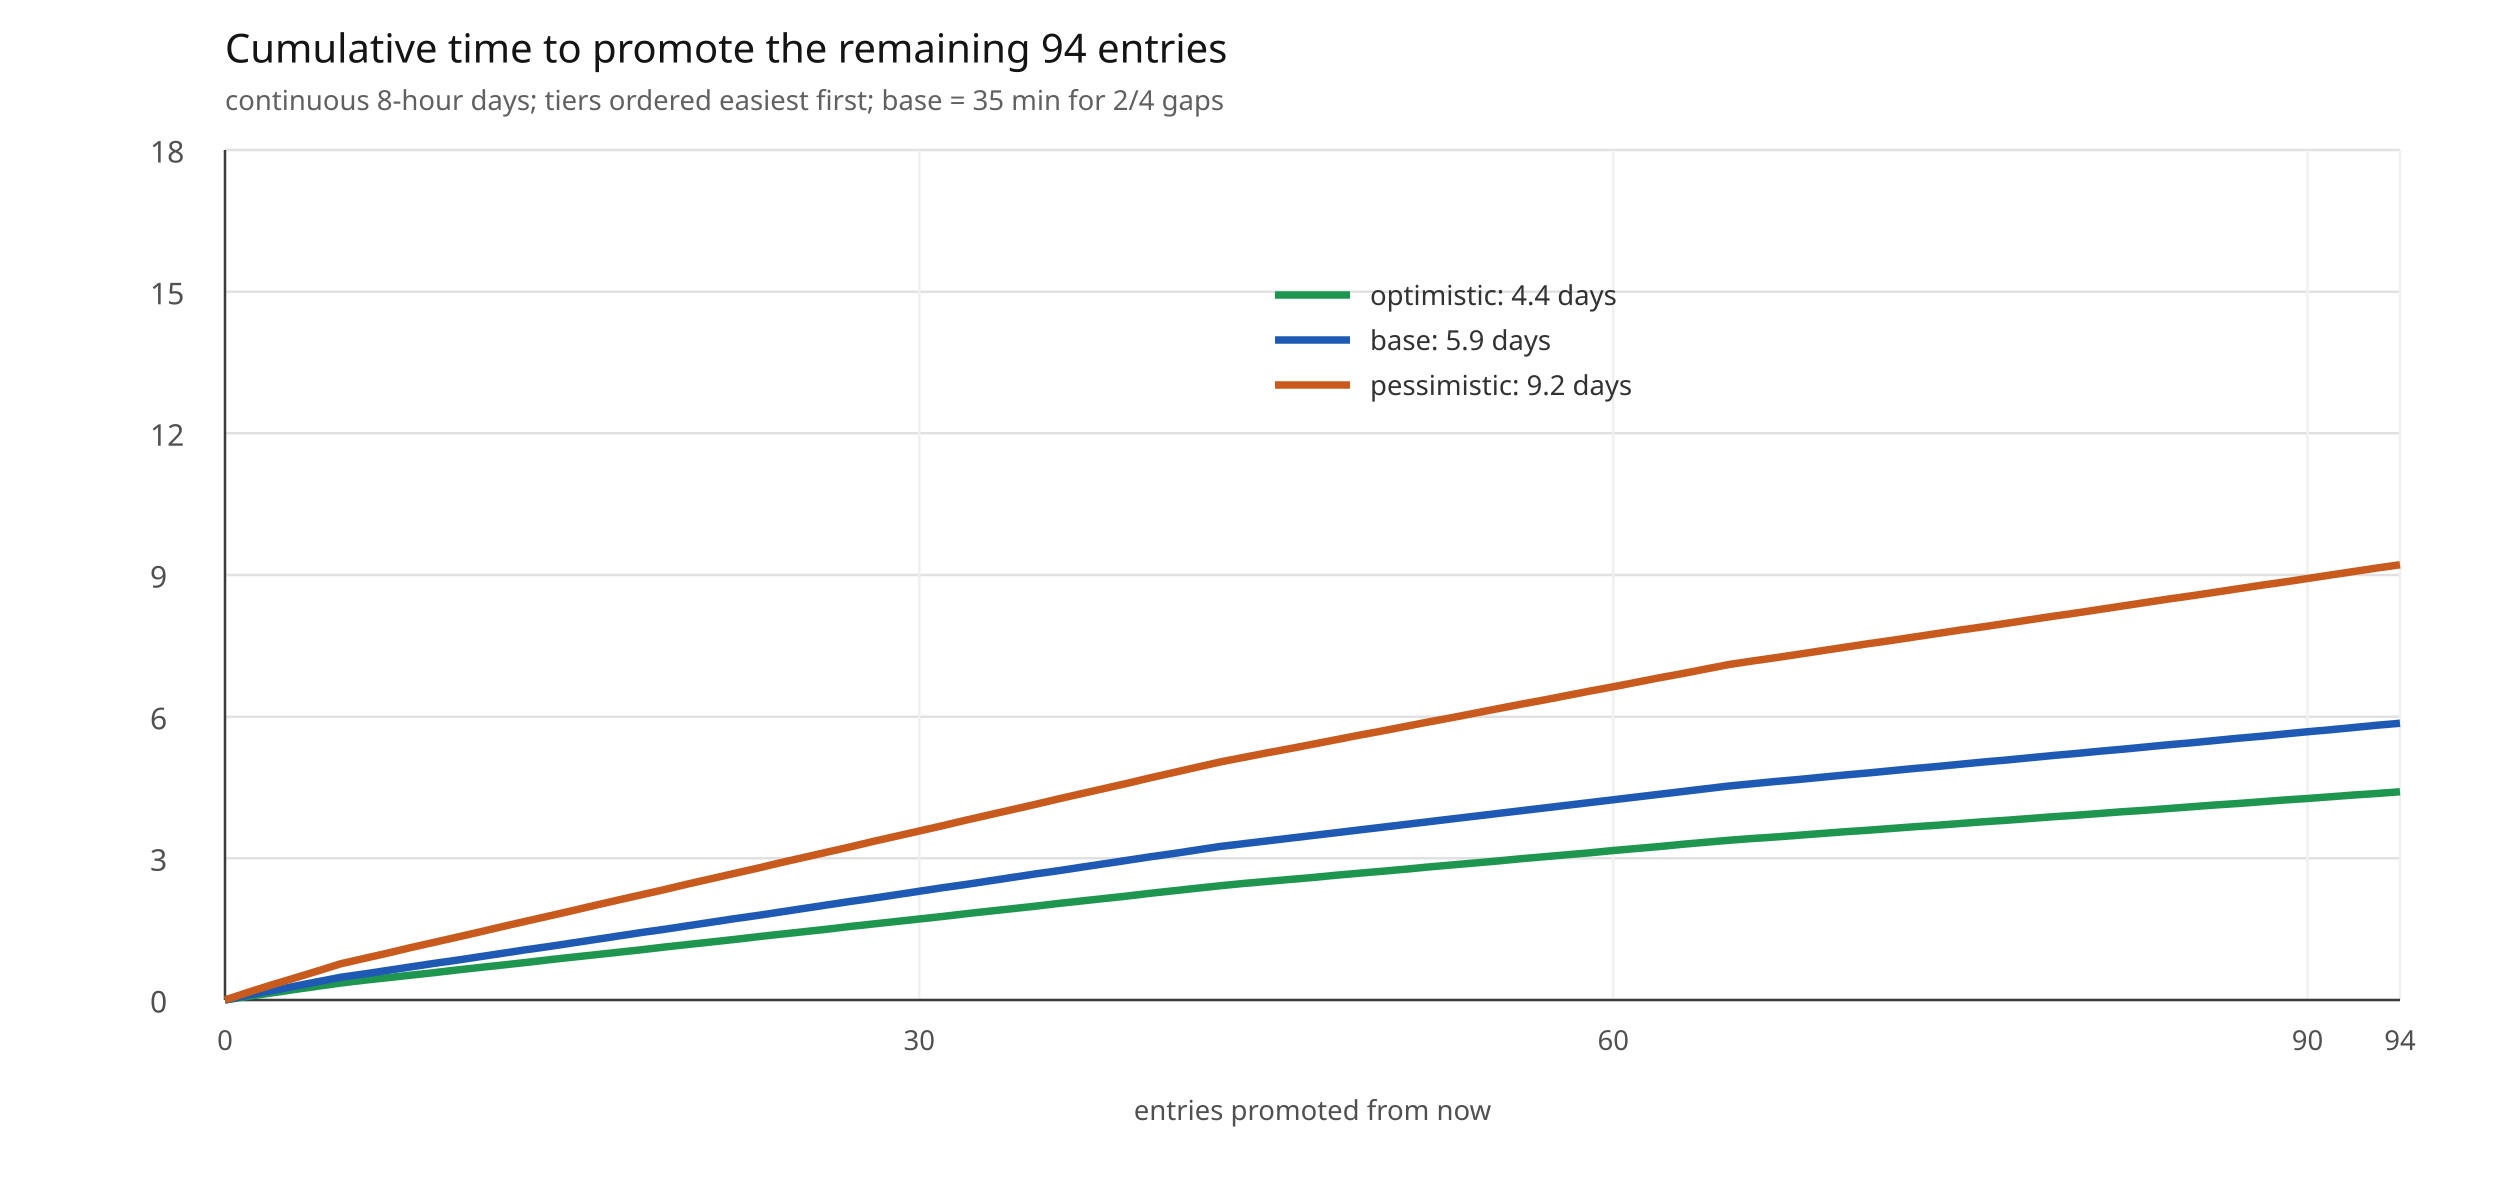
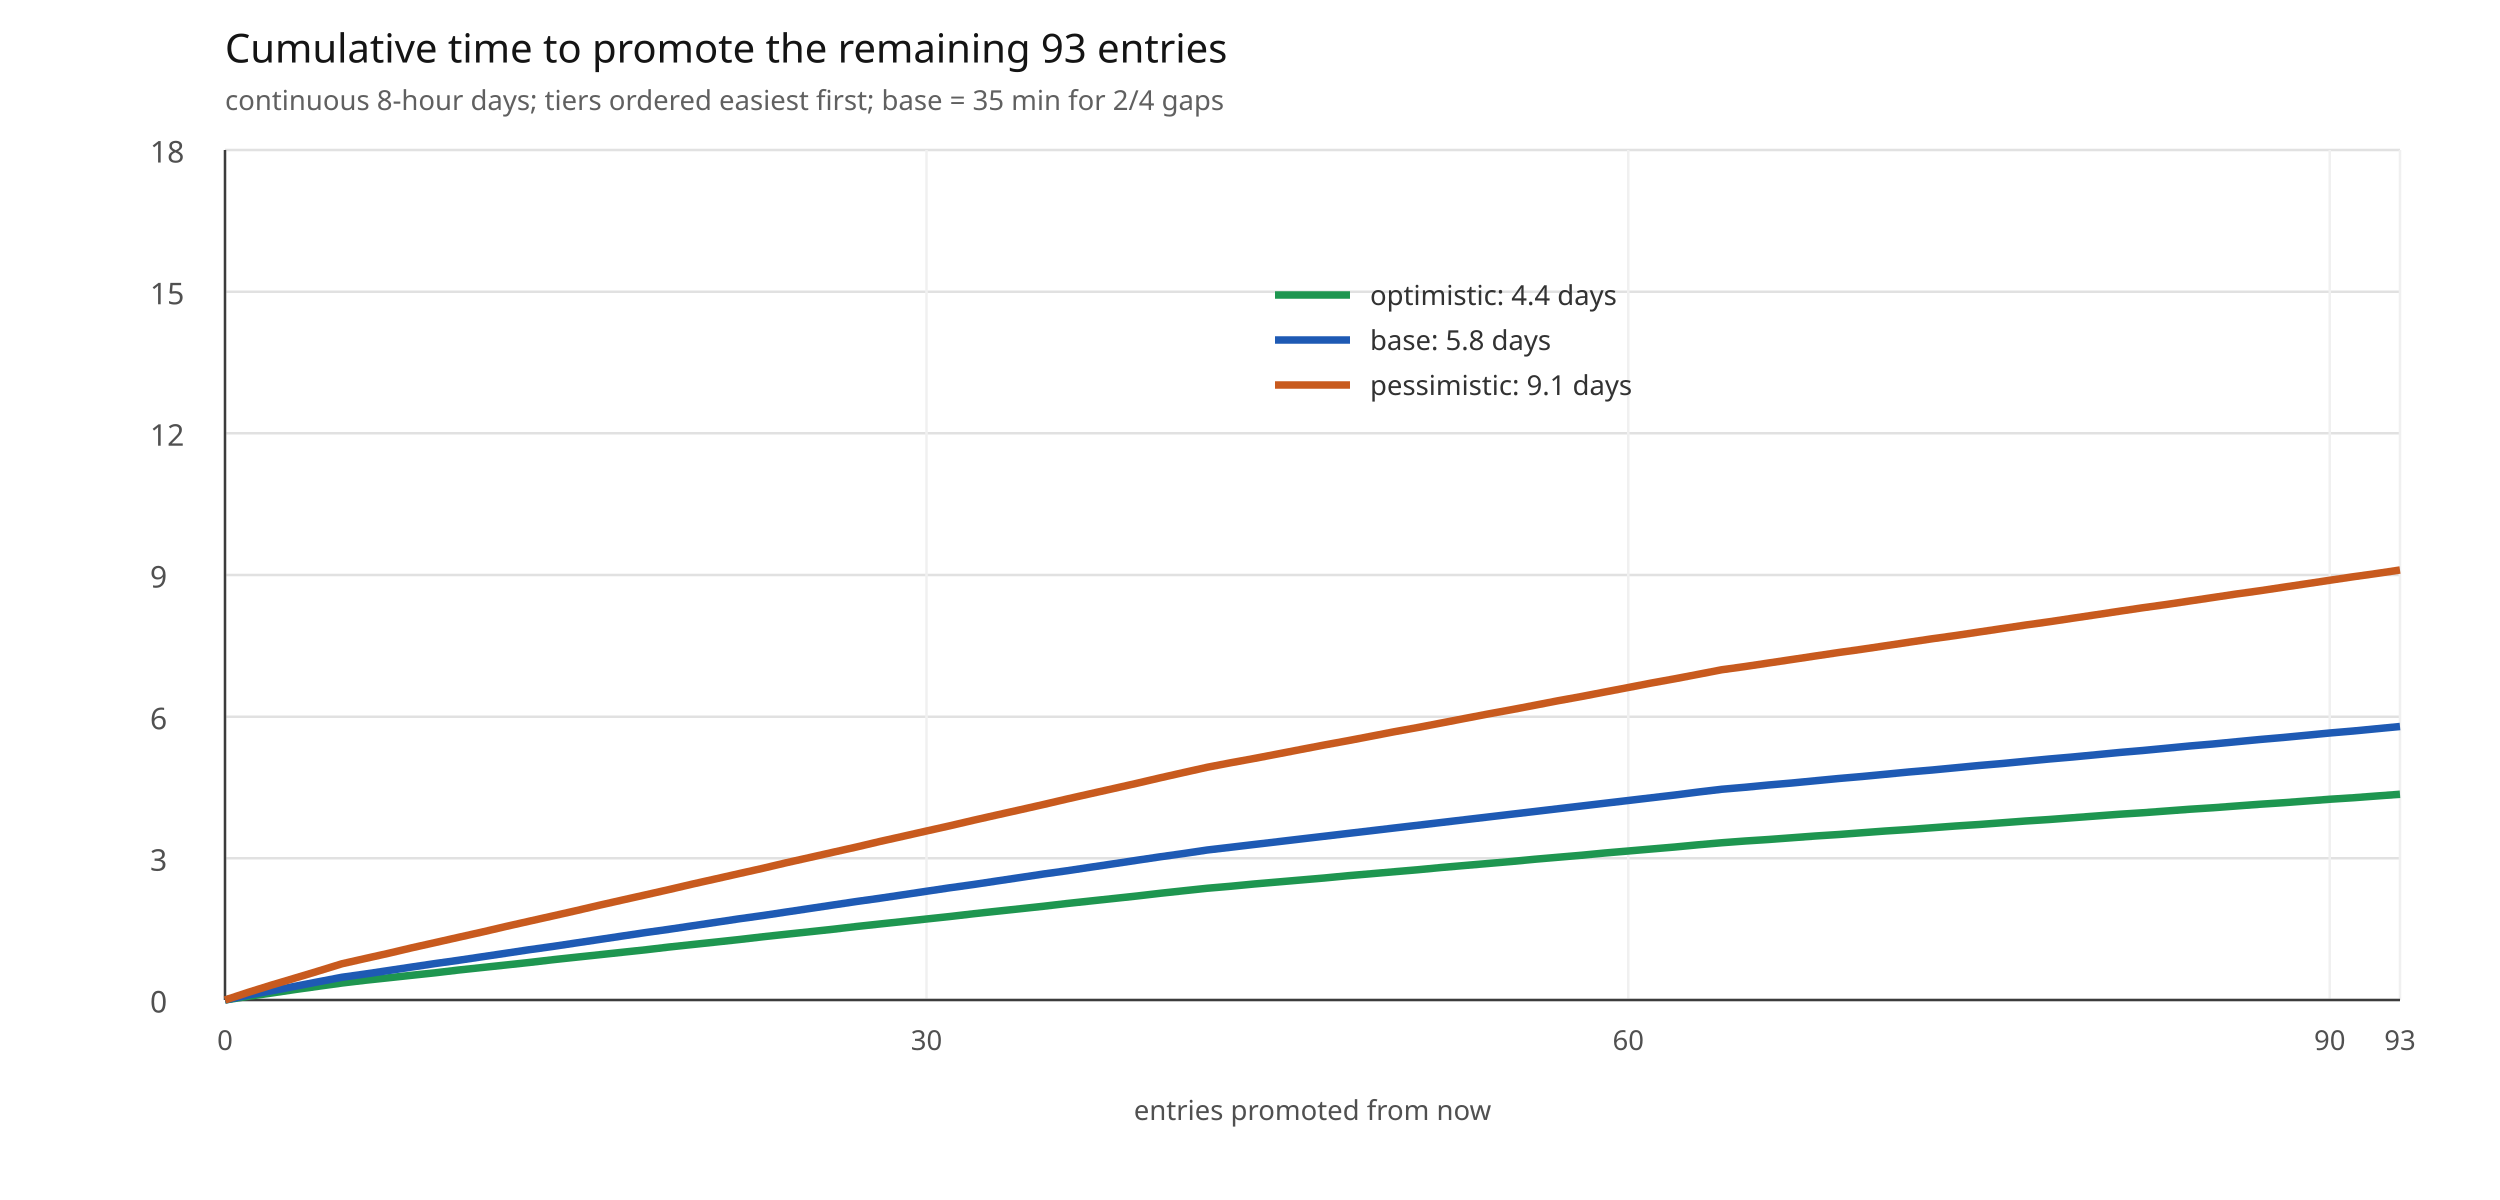
<svg xmlns="http://www.w3.org/2000/svg" width="1000" height="480" viewBox="0 0 1000 480">
  <rect width="100%" height="100%" fill="white" />
  <line x1="90" y1="400.0" x2="960" y2="400.0" stroke="#e1e1e1" />
  <text x="60" y="405.0" font-family="Verdana" font-size="12" fill="#505050">0</text>
  <line x1="90" y1="343.3" x2="960" y2="343.3" stroke="#e1e1e1" />
  <text x="60" y="348.3" font-family="Verdana" font-size="12" fill="#505050">3</text>
  <line x1="90" y1="286.7" x2="960" y2="286.7" stroke="#e1e1e1" />
  <text x="60" y="291.7" font-family="Verdana" font-size="12" fill="#505050">6</text>
  <line x1="90" y1="230.0" x2="960" y2="230.0" stroke="#e1e1e1" />
  <text x="60" y="235.0" font-family="Verdana" font-size="12" fill="#505050">9</text>
  <line x1="90" y1="173.3" x2="960" y2="173.3" stroke="#e1e1e1" />
  <text x="60" y="178.3" font-family="Verdana" font-size="12" fill="#505050">12</text>
  <line x1="90" y1="116.7" x2="960" y2="116.7" stroke="#e1e1e1" />
  <text x="60" y="121.7" font-family="Verdana" font-size="12" fill="#505050">15</text>
  <line x1="90" y1="60.0" x2="960" y2="60.0" stroke="#e1e1e1" />
  <text x="60" y="65.0" font-family="Verdana" font-size="12" fill="#505050">18</text>
  <line x1="90.0" y1="60" x2="90.0" y2="400" stroke="#f0f0f0" />
  <text x="90.0" y="420" text-anchor="middle" font-family="Verdana" font-size="11" fill="#505050">0</text>
-   <line x1="367.7" y1="60" x2="367.7" y2="400" stroke="#f0f0f0" />
-   <text x="367.7" y="420" text-anchor="middle" font-family="Verdana" font-size="11" fill="#505050">30</text>
-   <line x1="645.3" y1="60" x2="645.3" y2="400" stroke="#f0f0f0" />
-   <text x="645.3" y="420" text-anchor="middle" font-family="Verdana" font-size="11" fill="#505050">60</text>
-   <line x1="923.0" y1="60" x2="923.0" y2="400" stroke="#f0f0f0" />
-   <text x="923.0" y="420" text-anchor="middle" font-family="Verdana" font-size="11" fill="#505050">90</text>
+   <line x1="370.6" y1="60" x2="370.6" y2="400" stroke="#f0f0f0" />
+   <text x="370.6" y="420" text-anchor="middle" font-family="Verdana" font-size="11" fill="#505050">30</text>
+   <line x1="651.3" y1="60" x2="651.3" y2="400" stroke="#f0f0f0" />
+   <text x="651.3" y="420" text-anchor="middle" font-family="Verdana" font-size="11" fill="#505050">60</text>
+   <line x1="931.9" y1="60" x2="931.9" y2="400" stroke="#f0f0f0" />
+   <text x="931.9" y="420" text-anchor="middle" font-family="Verdana" font-size="11" fill="#505050">90</text>
  <line x1="960.0" y1="60" x2="960.0" y2="400" stroke="#f0f0f0" />
-   <text x="960.0" y="420" text-anchor="middle" font-family="Verdana" font-size="11" fill="#505050">94</text>
+   <text x="960.0" y="420" text-anchor="middle" font-family="Verdana" font-size="11" fill="#505050">93</text>
  <line x1="90" y1="60" x2="90" y2="400" stroke="#3c3c3c" />
  <line x1="90" y1="400" x2="960" y2="400" stroke="#3c3c3c" />
-   <polyline points="90.0,400.0 99.3,398.5 108.5,397.2 117.8,395.8 127.0,394.5 136.3,393.2 145.5,392.1 154.8,391.1 164.0,390.1 173.3,389.1 182.6,388.0 191.8,387.0 201.1,386.0 210.3,385.0 219.6,383.9 228.8,382.9 238.1,381.9 247.3,380.9 256.6,379.9 265.9,378.8 275.1,377.8 284.4,376.8 293.6,375.8 302.9,374.7 312.1,373.7 321.4,372.7 330.6,371.7 339.9,370.6 349.1,369.6 358.4,368.6 367.7,367.6 376.9,366.6 386.2,365.5 395.4,364.5 404.7,363.5 413.9,362.5 423.2,361.4 432.4,360.4 441.7,359.4 451.0,358.4 460.2,357.3 469.5,356.3 478.7,355.3 488.0,354.3 497.2,353.4 506.5,352.6 515.7,351.8 525.0,351.0 534.3,350.1 543.5,349.3 552.8,348.5 562.0,347.7 571.3,346.8 580.5,346.0 589.8,345.2 599.0,344.4 608.3,343.5 617.6,342.7 626.8,341.9 636.1,341.1 645.3,340.2 654.6,339.4 663.8,338.6 673.1,337.7 682.3,336.9 691.6,336.1 700.9,335.4 710.1,334.8 719.4,334.1 728.6,333.4 737.9,332.7 747.1,332.1 756.4,331.4 765.6,330.7 774.9,330.1 784.1,329.4 793.4,328.7 802.7,328.1 811.9,327.4 821.2,326.7 830.4,326.1 839.7,325.4 848.9,324.7 858.2,324.1 867.4,323.4 876.7,322.7 886.0,322.0 895.2,321.4 904.5,320.7 913.7,320.0 923.0,319.4 932.2,318.7 941.5,318.0 950.7,317.4 960.0,316.7" fill="none" stroke="#1e9650" stroke-width="3" />
+   <polyline points="90.0,400.0 99.4,398.5 108.7,397.2 118.1,395.8 127.4,394.5 136.8,393.2 146.1,392.1 155.5,391.1 164.8,390.1 174.2,389.1 183.5,388.0 192.9,387.0 202.3,386.0 211.6,385.0 221.0,383.9 230.3,382.9 239.7,381.9 249.0,380.9 258.4,379.9 267.7,378.8 277.1,377.8 286.5,376.8 295.8,375.8 305.2,374.7 314.5,373.7 323.9,372.7 333.2,371.7 342.6,370.6 351.9,369.6 361.3,368.6 370.6,367.6 380.0,366.6 389.4,365.5 398.7,364.5 408.1,363.5 417.4,362.5 426.8,361.4 436.1,360.4 445.5,359.4 454.8,358.4 464.2,357.3 473.5,356.3 482.9,355.3 492.3,354.5 501.6,353.6 511.0,352.8 520.3,352.0 529.7,351.2 539.0,350.3 548.4,349.5 557.7,348.7 567.1,347.9 576.5,347.0 585.8,346.2 595.2,345.4 604.5,344.6 613.9,343.7 623.2,342.9 632.6,342.1 641.9,341.2 651.3,340.4 660.6,339.6 670.0,338.8 679.4,337.9 688.7,337.1 698.1,336.4 707.4,335.8 716.8,335.1 726.1,334.4 735.5,333.8 744.8,333.1 754.2,332.4 763.5,331.8 772.9,331.1 782.3,330.4 791.6,329.8 801.0,329.1 810.3,328.4 819.7,327.8 829.0,327.1 838.4,326.4 847.7,325.7 857.1,325.1 866.5,324.4 875.8,323.7 885.2,323.1 894.5,322.4 903.9,321.7 913.2,321.1 922.6,320.4 931.9,319.7 941.3,319.1 950.6,318.4 960.0,317.7" fill="none" stroke="#1e9650" stroke-width="3" />
  <line x1="510" y1="118" x2="540" y2="118" stroke="#1e9650" stroke-width="3" />
  <text x="548" y="122" font-family="Verdana" font-size="11" fill="#323232">optimistic: 4.4 days</text>
-   <polyline points="90.0,400.0 99.3,398.0 108.5,396.3 117.8,394.5 127.0,392.7 136.3,390.9 145.5,389.6 154.8,388.2 164.0,386.8 173.3,385.4 182.6,384.1 191.8,382.7 201.1,381.3 210.3,379.9 219.6,378.6 228.8,377.2 238.1,375.8 247.3,374.4 256.6,373.0 265.9,371.7 275.1,370.3 284.4,368.9 293.6,367.5 302.9,366.2 312.1,364.8 321.4,363.4 330.6,362.0 339.9,360.6 349.1,359.3 358.4,357.9 367.7,356.5 376.9,355.1 386.2,353.8 395.4,352.4 404.7,351.0 413.9,349.6 423.2,348.3 432.4,346.9 441.7,345.5 451.0,344.1 460.2,342.7 469.5,341.4 478.7,340.0 488.0,338.6 497.2,337.5 506.5,336.4 515.7,335.3 525.0,334.2 534.3,333.1 543.5,332.0 552.8,330.9 562.0,329.8 571.3,328.7 580.5,327.6 589.8,326.5 599.0,325.4 608.3,324.3 617.6,323.2 626.8,322.1 636.1,321.0 645.3,319.9 654.6,318.8 663.8,317.7 673.1,316.6 682.3,315.5 691.6,314.4 700.9,313.5 710.1,312.6 719.4,311.8 728.6,310.9 737.9,310.0 747.1,309.2 756.4,308.3 765.6,307.4 774.9,306.6 784.1,305.7 793.4,304.8 802.7,304.0 811.9,303.1 821.2,302.2 830.4,301.4 839.7,300.5 848.9,299.7 858.2,298.8 867.4,297.9 876.7,297.1 886.0,296.2 895.2,295.3 904.5,294.5 913.7,293.6 923.0,292.7 932.2,291.9 941.5,291.0 950.7,290.1 960.0,289.3" fill="none" stroke="#1e5ab4" stroke-width="3" />
+   <polyline points="90.0,400.0 99.4,398.0 108.7,396.3 118.1,394.5 127.4,392.7 136.8,390.9 146.1,389.6 155.5,388.2 164.8,386.8 174.2,385.4 183.5,384.1 192.9,382.7 202.3,381.3 211.6,379.9 221.0,378.6 230.3,377.2 239.7,375.8 249.0,374.4 258.4,373.0 267.7,371.7 277.1,370.3 286.5,368.9 295.8,367.5 305.2,366.2 314.5,364.8 323.9,363.4 333.2,362.0 342.6,360.6 351.9,359.3 361.3,357.9 370.6,356.5 380.0,355.1 389.4,353.8 398.7,352.4 408.1,351.0 417.4,349.6 426.8,348.3 436.1,346.9 445.5,345.5 454.8,344.1 464.2,342.7 473.5,341.4 482.9,340.0 492.3,338.9 501.6,337.8 511.0,336.7 520.3,335.6 529.7,334.5 539.0,333.4 548.4,332.3 557.7,331.2 567.1,330.1 576.5,329.0 585.8,327.9 595.2,326.8 604.5,325.7 613.9,324.6 623.2,323.5 632.6,322.4 641.9,321.3 651.3,320.2 660.6,319.1 670.0,318.0 679.4,316.8 688.7,315.7 698.1,314.9 707.4,314.0 716.8,313.2 726.1,312.3 735.5,311.4 744.8,310.6 754.2,309.7 763.5,308.8 772.9,308.0 782.3,307.1 791.6,306.2 801.0,305.4 810.3,304.5 819.7,303.6 829.0,302.8 838.4,301.9 847.7,301.0 857.1,300.2 866.5,299.3 875.8,298.4 885.2,297.6 894.5,296.7 903.9,295.8 913.2,295.0 922.6,294.1 931.9,293.2 941.3,292.4 950.6,291.5 960.0,290.6" fill="none" stroke="#1e5ab4" stroke-width="3" />
  <line x1="510" y1="136" x2="540" y2="136" stroke="#1e5ab4" stroke-width="3" />
-   <text x="548" y="140" font-family="Verdana" font-size="11" fill="#323232">base: 5.9 days</text>
-   <polyline points="90.0,400.0 99.3,396.9 108.5,394.0 117.8,391.2 127.0,388.4 136.3,385.5 145.5,383.4 154.8,381.3 164.0,379.1 173.3,377.0 182.6,374.9 191.8,372.8 201.1,370.6 210.3,368.5 219.6,366.4 228.8,364.3 238.1,362.1 247.3,360.0 256.6,357.9 265.9,355.8 275.1,353.6 284.4,351.5 293.6,349.4 302.9,347.3 312.1,345.1 321.4,343.0 330.6,340.9 339.9,338.8 349.1,336.6 358.4,334.5 367.7,332.4 376.9,330.3 386.2,328.1 395.4,326.0 404.7,323.9 413.9,321.8 423.2,319.6 432.4,317.5 441.7,315.4 451.0,313.3 460.2,311.1 469.5,309.0 478.7,306.9 488.0,304.8 497.2,303.0 506.5,301.2 515.7,299.5 525.0,297.7 534.3,295.9 543.5,294.1 552.8,292.4 562.0,290.6 571.3,288.8 580.5,287.1 589.8,285.3 599.0,283.5 608.3,281.7 617.6,280.0 626.8,278.2 636.1,276.4 645.3,274.7 654.6,272.9 663.8,271.1 673.1,269.4 682.3,267.6 691.6,265.8 700.9,264.4 710.1,263.1 719.4,261.7 728.6,260.3 737.9,258.9 747.1,257.5 756.4,256.2 765.6,254.8 774.9,253.4 784.1,252.0 793.4,250.7 802.7,249.3 811.9,247.9 821.2,246.5 830.4,245.2 839.7,243.8 848.9,242.4 858.2,241.0 867.4,239.6 876.7,238.3 886.0,236.9 895.2,235.5 904.5,234.1 913.7,232.8 923.0,231.4 932.2,230.0 941.5,228.6 950.7,227.2 960.0,225.9" fill="none" stroke="#c85a1e" stroke-width="3" />
+   <text x="548" y="140" font-family="Verdana" font-size="11" fill="#323232">base: 5.8 days</text>
+   <polyline points="90.0,400.0 99.4,396.9 108.7,394.0 118.1,391.2 127.4,388.4 136.8,385.5 146.1,383.4 155.5,381.3 164.8,379.1 174.2,377.0 183.5,374.9 192.9,372.8 202.3,370.6 211.6,368.5 221.0,366.4 230.3,364.3 239.7,362.1 249.0,360.0 258.4,357.9 267.7,355.8 277.1,353.6 286.5,351.5 295.8,349.4 305.2,347.3 314.5,345.1 323.9,343.0 333.2,340.9 342.6,338.8 351.9,336.6 361.3,334.5 370.6,332.4 380.0,330.3 389.4,328.1 398.7,326.0 408.1,323.9 417.4,321.8 426.8,319.6 436.1,317.5 445.5,315.4 454.8,313.3 464.2,311.1 473.5,309.0 482.9,306.9 492.3,305.1 501.6,303.4 511.0,301.6 520.3,299.8 529.7,298.0 539.0,296.3 548.4,294.5 557.7,292.7 567.1,291.0 576.5,289.2 585.8,287.4 595.2,285.6 604.5,283.9 613.9,282.1 623.2,280.3 632.6,278.6 641.9,276.8 651.3,275.0 660.6,273.2 670.0,271.5 679.4,269.7 688.7,267.9 698.1,266.6 707.4,265.2 716.8,263.8 726.1,262.4 735.5,261.0 744.8,259.7 754.2,258.3 763.5,256.9 772.9,255.5 782.3,254.2 791.6,252.8 801.0,251.4 810.3,250.0 819.7,248.7 829.0,247.3 838.4,245.9 847.7,244.5 857.1,243.1 866.5,241.8 875.8,240.4 885.2,239.0 894.5,237.6 903.9,236.3 913.2,234.9 922.6,233.5 931.9,232.1 941.3,230.7 950.6,229.4 960.0,228.0" fill="none" stroke="#c85a1e" stroke-width="3" />
  <line x1="510" y1="154" x2="540" y2="154" stroke="#c85a1e" stroke-width="3" />
-   <text x="548" y="158" font-family="Verdana" font-size="11" fill="#323232">pessimistic: 9.2 days</text>
-   <text x="90" y="25" font-family="Verdana" font-size="16" fill="#141414">Cumulative time to promote the remaining 94 entries</text>
+   <text x="548" y="158" font-family="Verdana" font-size="11" fill="#323232">pessimistic: 9.1 days</text>
+   <text x="90" y="25" font-family="Verdana" font-size="16" fill="#141414">Cumulative time to promote the remaining 93 entries</text>
  <text x="90" y="44" font-family="Verdana" font-size="11" fill="#606060">continuous 8-hour days; tiers ordered easiest first; base = 35 min for 2/4 gaps</text>
  <text x="525.0" y="448" text-anchor="middle" font-family="Verdana" font-size="11" fill="#505050">entries promoted from now</text>
</svg>
